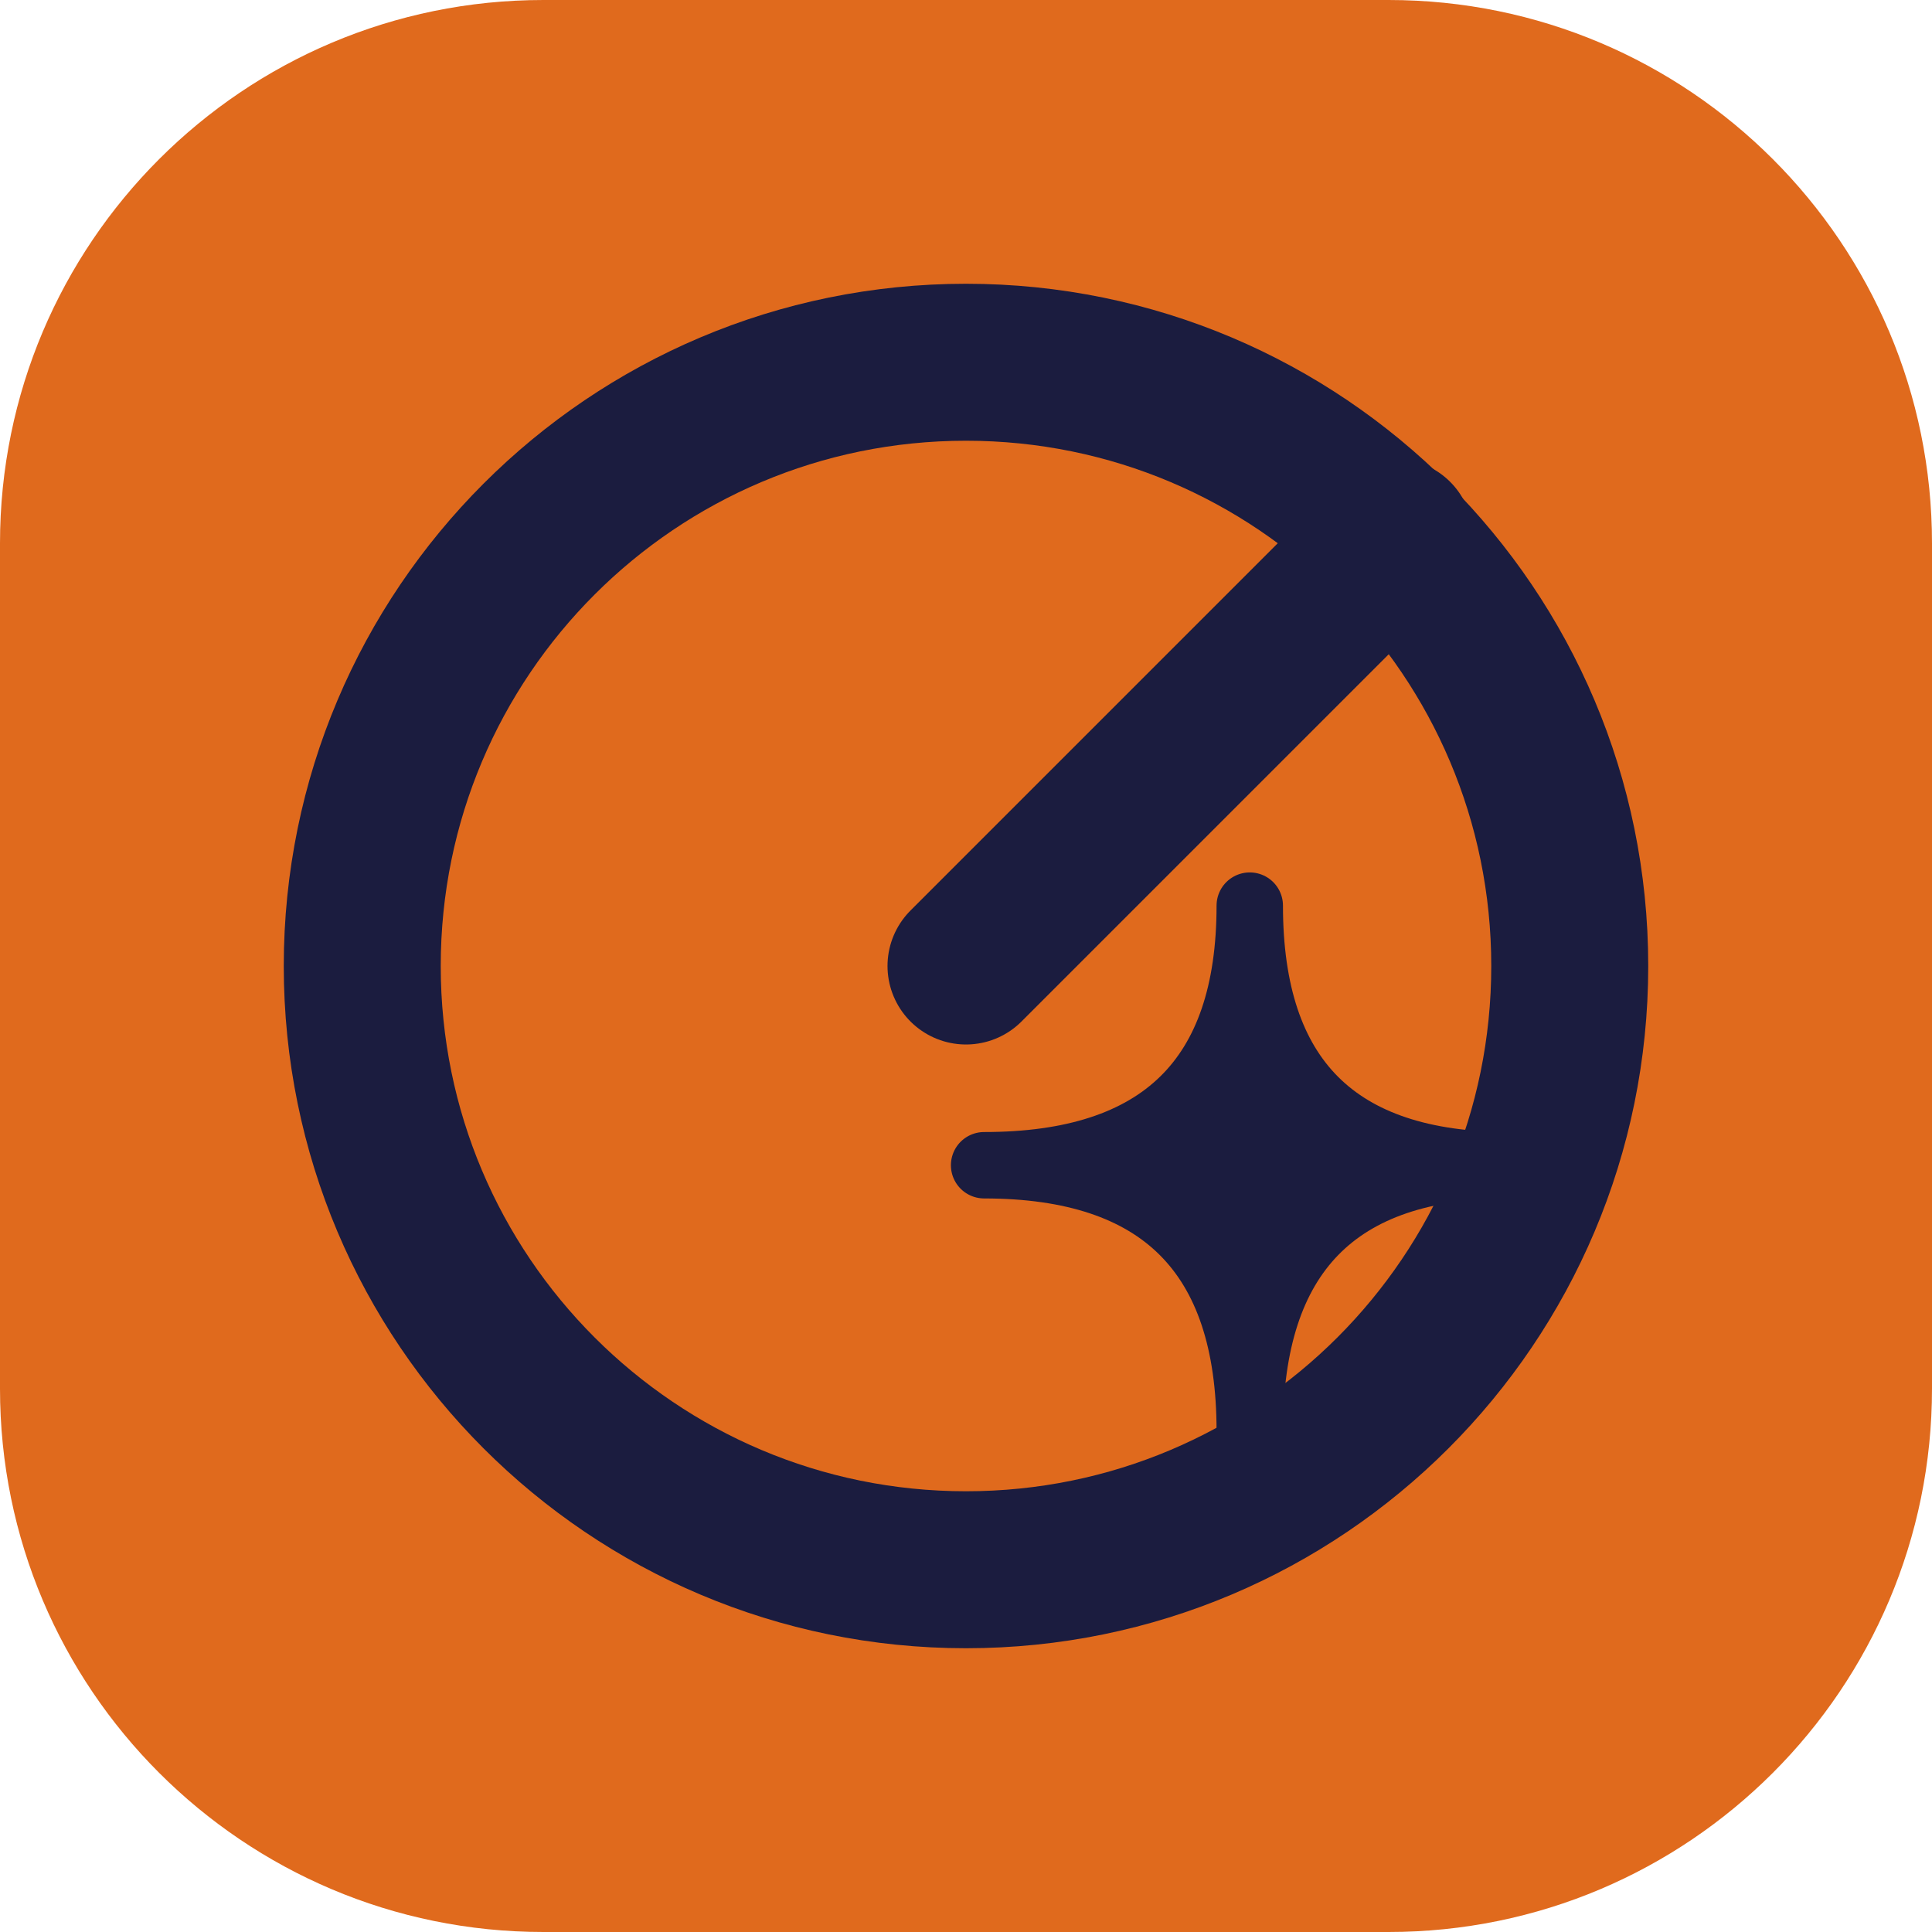
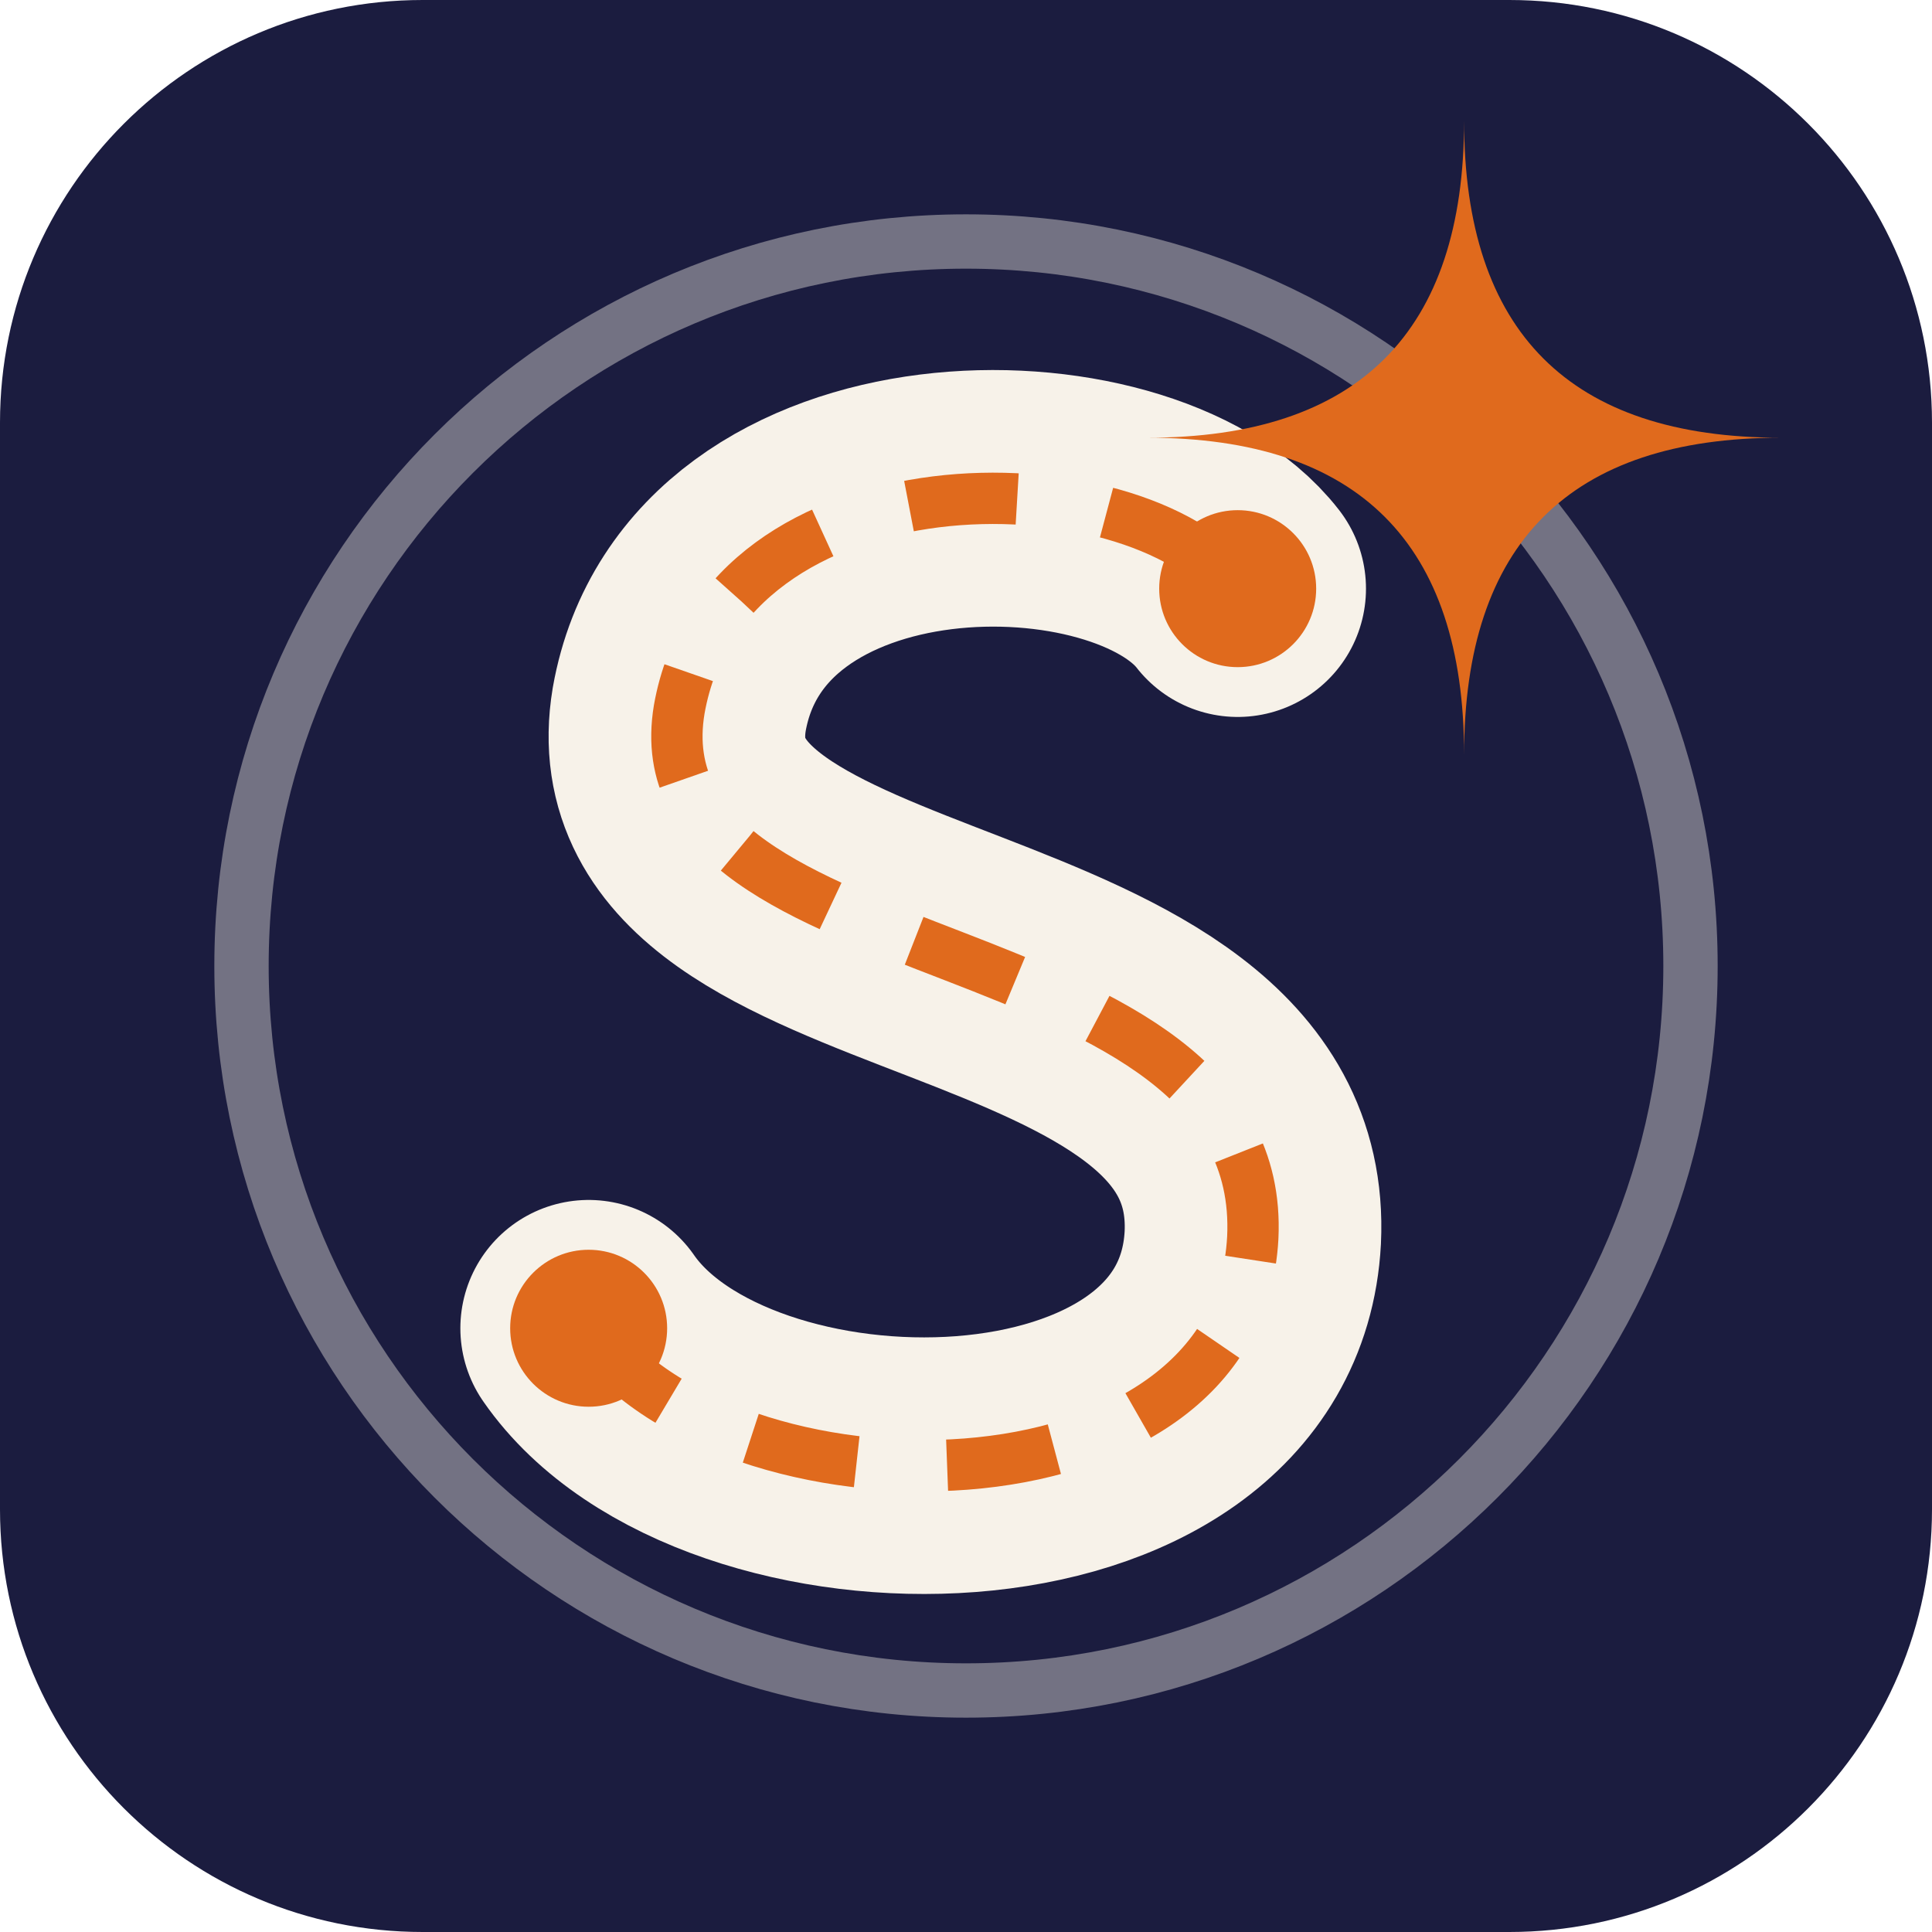
- <svg xmlns="http://www.w3.org/2000/svg" viewBox="0 0 32 32">
-   <style>.t{fill:#e06a1d}.f{stroke:#1b1c3f;fill:none}.s{fill:#1b1c3f;stroke:#1b1c3f}@media (prefers-color-scheme:dark){.t{fill:#f08a42}.f{stroke:#15162f}.s{fill:#15162f;stroke:#15162f}}</style>
-   <rect class="t" width="32" height="32" rx="9" />
-   <g class="f" stroke-width="2.6" stroke-linecap="round">
-     <circle cx="16" cy="16" r="10" />
-     <path d="M16 16 23.1 8.9" />
+ <svg xmlns="http://www.w3.org/2000/svg" viewBox="0 0 64 64">
+   <style>.d{display:none}@media (prefers-color-scheme:dark){.l{display:none}.d{display:inline}}</style>
+   <g class="l">
+     <rect width="64" height="64" rx="14" fill="#1b1c3f" />
+     <circle cx="32" cy="32" r="24" fill="none" stroke="#f7f2e9" stroke-width="1.8" opacity="0.4" />
+     <path d="M19.5 44C24 50.5 41 50.5 41.5 41C42 30.5 21 32.5 22.5 23.5C24 15 37.5 15 41 19.5" fill="none" stroke="#f7f2e9" stroke-width="8.5" stroke-linecap="round" stroke-linejoin="round" />
+     <path d="M48.5 4.0Q48.5 14.5 59.0 14.5Q48.5 14.5 48.5 25.0Q48.5 14.5 38.0 14.5Q48.5 14.5 48.5 4.0Z" fill="#e06a1d" />
+     <path d="M19.5 44C24 50.5 41 50.5 41.5 41C42 30.5 21 32.5 22.5 23.5C24 15 37.5 15 41 19.5" fill="none" stroke="#e06a1d" stroke-width="1.7" stroke-dasharray="3.6 3" />
+     <circle cx="19.5" cy="44" r="2.6" fill="#e06a1d" />
+     <circle cx="41" cy="19.5" r="2.6" fill="#e06a1d" />
  </g>
-   <path class="s" stroke-width="1.1" stroke-linejoin="round" d="M20.7 15Q20.7 19.3 25 19.3Q20.7 19.3 20.7 23.7Q20.7 19.3 16.3 19.3Q20.7 19.3 20.7 15Z" />
+   <g class="d">
+     <rect width="64" height="64" rx="14" fill="#f3f1ea" />
+     <circle cx="32" cy="32" r="24" fill="none" stroke="#15162f" stroke-width="1.8" opacity="0.4" />
+     <path d="M19.5 44C24 50.5 41 50.5 41.5 41C42 30.5 21 32.5 22.5 23.5C24 15 37.5 15 41 19.5" fill="none" stroke="#15162f" stroke-width="8.5" stroke-linecap="round" stroke-linejoin="round" />
+     <path d="M48.5 4.0Q48.5 14.5 59.0 14.5Q48.5 14.5 48.5 25.0Q48.5 14.5 38.0 14.5Q48.5 14.5 48.5 4.0Z" fill="#e06a1d" />
+     <path d="M19.5 44C24 50.5 41 50.5 41.5 41C42 30.5 21 32.5 22.5 23.5C24 15 37.5 15 41 19.5" fill="none" stroke="#e06a1d" stroke-width="1.7" stroke-dasharray="3.6 3" />
+     <circle cx="19.5" cy="44" r="2.6" fill="#e06a1d" />
+     <circle cx="41" cy="19.5" r="2.6" fill="#e06a1d" />
+   </g>
</svg>
